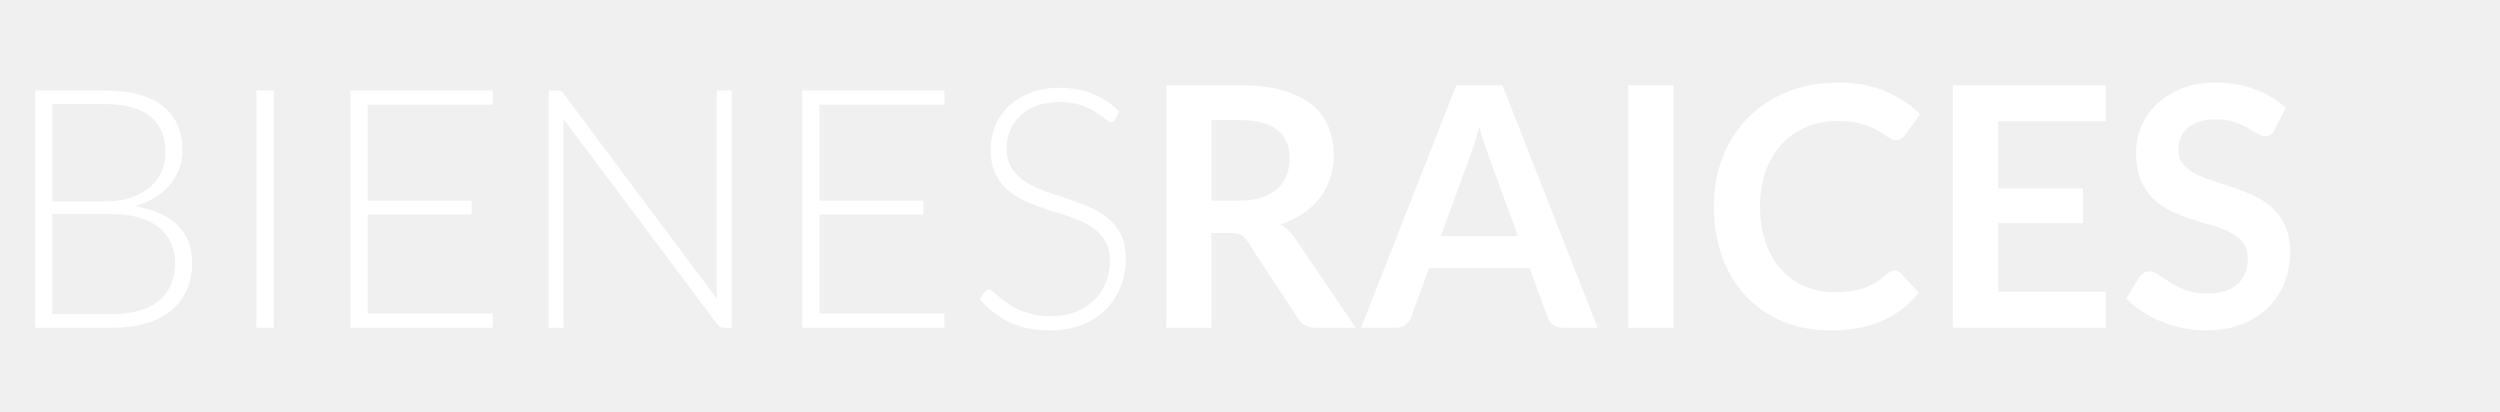
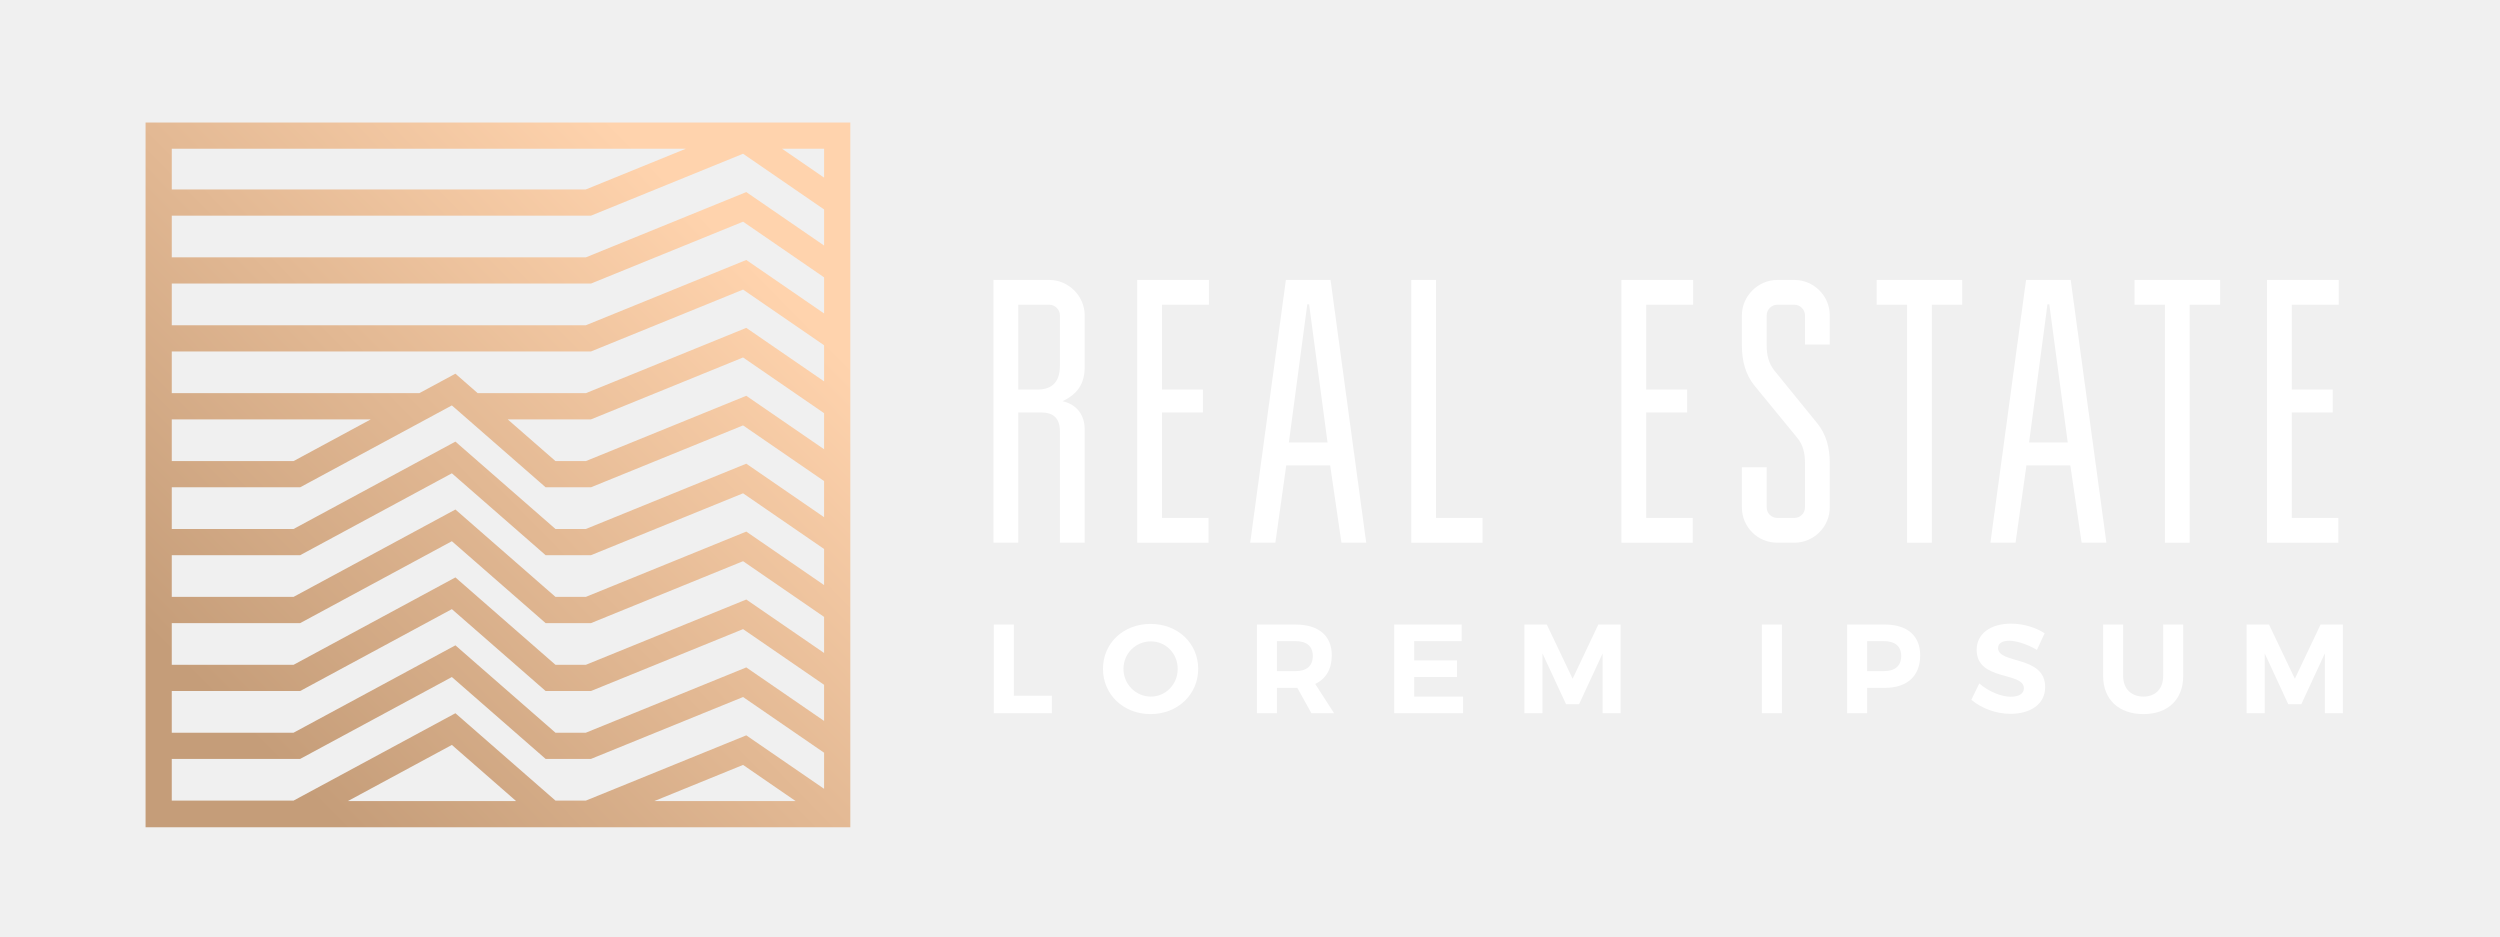
- <svg xmlns="http://www.w3.org/2000/svg" version="1.1" id="Capa_1" x="0px" y="0px" width="328px" height="54px" viewBox="0 0 328 54" enable-background="new 0 0 328 54" xml:space="preserve">
-   <g enable-background="new    ">
-     <path fill="#FFFFFF" d="M4.62,43V11.87h8.954c1.774,0,3.311,0.176,4.609,0.528c1.298,0.352,2.372,0.868,3.223,1.551   c0.851,0.682,1.485,1.515,1.903,2.497s0.627,2.098,0.627,3.344c0,0.821-0.143,1.613-0.429,2.376   c-0.286,0.763-0.7,1.467-1.243,2.112c-0.543,0.646-1.207,1.206-1.991,1.683s-1.683,0.84-2.695,1.089   c2.449,0.367,4.334,1.181,5.654,2.442s1.98,2.926,1.98,4.994c0,1.319-0.235,2.508-0.704,3.563   c-0.469,1.057-1.151,1.951-2.046,2.685s-1.995,1.294-3.3,1.683C17.856,42.806,16.375,43,14.718,43H4.62z M6.864,26.434h6.754   c1.437,0,2.665-0.183,3.685-0.55c1.019-0.366,1.855-0.851,2.508-1.452c0.652-0.601,1.133-1.283,1.441-2.046   c0.308-0.762,0.462-1.547,0.462-2.354c0-2.098-0.664-3.686-1.991-4.764c-1.328-1.077-3.377-1.616-6.149-1.616h-6.71V26.434z    M6.864,28.084v13.112h7.81c2.743,0,4.811-0.591,6.204-1.771c1.393-1.181,2.09-2.841,2.09-4.982c0-0.982-0.187-1.866-0.561-2.651   c-0.374-0.784-0.913-1.452-1.617-2.002s-1.57-0.972-2.596-1.265c-1.027-0.294-2.193-0.44-3.498-0.44H6.864z" />
-     <path fill="#FFFFFF" d="M35.904,43h-2.266V11.87h2.266V43z" />
-     <path fill="#FFFFFF" d="M64.635,11.87v1.87h-16.39v12.584h13.64v1.826h-13.64V41.13h16.39V43H45.979V11.87H64.635z" />
-     <path fill="#FFFFFF" d="M73.567,11.947c0.117,0.052,0.242,0.165,0.374,0.341L94.093,39.26c-0.044-0.439-0.066-0.865-0.066-1.275   V11.87h1.98V43h-1.078c-0.337,0-0.609-0.146-0.814-0.44l-20.24-27.016c0.044,0.44,0.066,0.858,0.066,1.254V43h-1.958V11.87h1.1   C73.288,11.87,73.449,11.896,73.567,11.947z" />
-     <path fill="#FFFFFF" d="M123.903,11.87v1.87h-16.39v12.584h13.64v1.826h-13.64V41.13h16.39V43h-18.656V11.87H123.903z" />
-     <path fill="#FFFFFF" d="M146.32,15.654c-0.132,0.249-0.323,0.374-0.572,0.374c-0.191,0-0.438-0.136-0.74-0.407   s-0.71-0.572-1.225-0.902c-0.515-0.33-1.159-0.634-1.931-0.913c-0.772-0.278-1.725-0.418-2.858-0.418   c-1.133,0-2.13,0.162-2.991,0.484c-0.86,0.322-1.582,0.763-2.163,1.32c-0.581,0.558-1.022,1.202-1.324,1.936   s-0.452,1.504-0.452,2.311c0,1.056,0.224,1.929,0.671,2.617c0.448,0.689,1.04,1.276,1.774,1.761c0.734,0.483,1.568,0.891,2.5,1.221   s1.891,0.656,2.875,0.979c0.984,0.323,1.942,0.679,2.875,1.067s1.766,0.877,2.5,1.463c0.734,0.587,1.325,1.31,1.773,2.167   c0.448,0.858,0.672,1.925,0.672,3.201c0,1.306-0.224,2.534-0.671,3.685c-0.447,1.152-1.096,2.153-1.947,3.003   c-0.851,0.852-1.892,1.522-3.124,2.014s-2.64,0.736-4.224,0.736c-2.053,0-3.821-0.362-5.302-1.089   c-1.481-0.726-2.78-1.719-3.894-2.98l0.616-0.968c0.176-0.221,0.381-0.33,0.616-0.33c0.132,0,0.301,0.088,0.507,0.264   s0.455,0.393,0.749,0.649c0.293,0.256,0.646,0.535,1.057,0.836s0.889,0.579,1.432,0.836c0.543,0.257,1.167,0.473,1.873,0.648   s1.505,0.265,2.401,0.265c1.234,0,2.335-0.188,3.305-0.562s1.788-0.884,2.457-1.529c0.668-0.645,1.178-1.411,1.531-2.299   c0.352-0.887,0.528-1.837,0.528-2.849c0-1.101-0.224-2.006-0.672-2.717c-0.448-0.712-1.04-1.306-1.774-1.782   c-0.734-0.477-1.568-0.876-2.5-1.199c-0.932-0.322-1.891-0.638-2.875-0.946c-0.984-0.308-1.942-0.652-2.875-1.033   c-0.933-0.382-1.766-0.869-2.5-1.464c-0.735-0.594-1.326-1.334-1.774-2.222c-0.448-0.887-0.671-1.998-0.671-3.333   c0-1.041,0.198-2.046,0.594-3.014c0.397-0.968,0.977-1.822,1.741-2.563c0.764-0.74,1.708-1.334,2.831-1.781   s2.405-0.672,3.844-0.672c1.616,0,3.066,0.257,4.351,0.771s2.456,1.298,3.512,2.354L146.32,15.654z" />
-   </g>
-   <g enable-background="new    ">
-     <path fill="#FFFFFF" d="M158.948,30.57V43h-5.918V11.188h9.702c2.17,0,4.03,0.224,5.577,0.671c1.548,0.447,2.816,1.074,3.807,1.881   s1.716,1.771,2.178,2.893s0.693,2.358,0.693,3.707c0,1.071-0.158,2.083-0.473,3.036c-0.316,0.953-0.771,1.818-1.365,2.596   c-0.594,0.778-1.326,1.46-2.199,2.046c-0.873,0.587-1.867,1.057-2.98,1.408c0.748,0.426,1.393,1.034,1.936,1.826L177.868,43h-5.324   c-0.513,0-0.95-0.103-1.309-0.308c-0.36-0.206-0.664-0.499-0.913-0.881l-6.688-10.186c-0.25-0.381-0.525-0.652-0.825-0.814   c-0.301-0.161-0.745-0.241-1.331-0.241H158.948z M158.948,26.324h3.696c1.115,0,2.086-0.14,2.915-0.418   c0.829-0.278,1.511-0.664,2.047-1.155c0.535-0.491,0.935-1.074,1.199-1.749c0.264-0.675,0.396-1.415,0.396-2.222   c0-1.613-0.532-2.853-1.595-3.719c-1.064-0.864-2.688-1.298-4.874-1.298h-3.784V26.324z" />
-     <path fill="#FFFFFF" d="M209.613,43h-4.575c-0.514,0-0.935-0.128-1.265-0.385s-0.568-0.575-0.715-0.957l-2.377-6.49h-13.178   l-2.376,6.49c-0.118,0.337-0.349,0.646-0.692,0.924C184.09,42.86,183.668,43,183.17,43h-4.598l12.496-31.812h6.05L209.613,43z    M189.021,30.988h10.143l-3.872-10.582c-0.177-0.47-0.37-1.023-0.583-1.661s-0.422-1.331-0.627-2.079   c-0.205,0.748-0.407,1.444-0.605,2.09c-0.197,0.646-0.393,1.21-0.582,1.694L189.021,30.988z" />
-     <path fill="#FFFFFF" d="M219.558,43h-5.94V11.188h5.94V43z" />
-     <path fill="#FFFFFF" d="M248.576,35.498c0.322,0,0.601,0.125,0.836,0.374l2.332,2.53c-1.291,1.599-2.879,2.823-4.764,3.674   s-4.146,1.275-6.787,1.275c-2.361,0-4.484-0.402-6.369-1.21c-1.885-0.806-3.494-1.928-4.828-3.365   c-1.336-1.438-2.358-3.153-3.069-5.148c-0.712-1.994-1.067-4.173-1.067-6.534c0-2.391,0.396-4.579,1.188-6.566   c0.793-1.987,1.907-3.7,3.345-5.138c1.437-1.437,3.157-2.555,5.159-3.354s4.213-1.199,6.633-1.199c2.361,0,4.426,0.378,6.193,1.133   c1.768,0.756,3.281,1.757,4.543,3.003l-1.98,2.75c-0.117,0.177-0.268,0.33-0.451,0.462c-0.184,0.133-0.436,0.198-0.759,0.198   c-0.337,0-0.683-0.132-1.034-0.396c-0.352-0.265-0.799-0.551-1.342-0.858s-1.229-0.594-2.057-0.858   c-0.829-0.264-1.881-0.396-3.157-0.396c-1.496,0-2.871,0.261-4.125,0.781s-2.332,1.265-3.233,2.232   c-0.902,0.969-1.606,2.146-2.113,3.531c-0.506,1.386-0.758,2.944-0.758,4.675c0,1.79,0.252,3.381,0.758,4.774   c0.507,1.394,1.191,2.566,2.058,3.52c0.865,0.954,1.884,1.684,3.058,2.189s2.436,0.759,3.784,0.759   c0.807,0,1.536-0.044,2.189-0.132c0.652-0.088,1.254-0.228,1.804-0.418c0.551-0.19,1.07-0.437,1.562-0.737   c0.49-0.3,0.979-0.671,1.463-1.11c0.146-0.133,0.301-0.238,0.461-0.319C248.209,35.538,248.385,35.498,248.576,35.498z" />
-     <path fill="#FFFFFF" d="M276.273,11.188v4.708h-14.103v8.821h11.11v4.555h-11.11v8.997h14.103V43h-20.064V11.188H276.273z" />
-     <path fill="#FFFFFF" d="M298.449,16.974c-0.162,0.323-0.35,0.551-0.562,0.683c-0.213,0.132-0.466,0.197-0.759,0.197   c-0.294,0-0.624-0.113-0.99-0.341c-0.367-0.227-0.8-0.479-1.299-0.759c-0.498-0.278-1.081-0.531-1.748-0.759   c-0.668-0.228-1.456-0.341-2.365-0.341c-0.822,0-1.537,0.099-2.145,0.297c-0.609,0.198-1.123,0.473-1.541,0.825   c-0.418,0.352-0.729,0.773-0.935,1.265c-0.206,0.491-0.308,1.03-0.308,1.617c0,0.748,0.209,1.371,0.627,1.87   c0.418,0.498,0.971,0.924,1.66,1.275c0.689,0.353,1.475,0.668,2.354,0.946s1.778,0.576,2.695,0.891   c0.916,0.316,1.815,0.683,2.694,1.101c0.881,0.418,1.665,0.945,2.354,1.584c0.688,0.638,1.243,1.419,1.661,2.343   s0.627,2.046,0.627,3.366c0,1.438-0.246,2.783-0.737,4.037s-1.21,2.347-2.155,3.277c-0.947,0.932-2.102,1.665-3.465,2.2   c-1.365,0.535-2.927,0.803-4.687,0.803c-1.013,0-2.01-0.099-2.992-0.297c-0.983-0.197-1.925-0.479-2.827-0.847   c-0.902-0.366-1.746-0.807-2.529-1.32c-0.785-0.513-1.485-1.085-2.102-1.716l1.716-2.838c0.161-0.205,0.355-0.377,0.583-0.517   s0.48-0.209,0.76-0.209c0.365,0,0.762,0.15,1.188,0.45c0.426,0.301,0.928,0.635,1.507,1.001c0.579,0.367,1.261,0.701,2.046,1.001   c0.785,0.301,1.727,0.451,2.827,0.451c1.687,0,2.992-0.399,3.916-1.198c0.924-0.8,1.386-1.947,1.386-3.443   c0-0.836-0.209-1.519-0.627-2.046c-0.418-0.528-0.972-0.972-1.66-1.331c-0.689-0.359-1.475-0.664-2.354-0.913   s-1.774-0.521-2.685-0.814c-0.909-0.293-1.804-0.645-2.684-1.056c-0.88-0.41-1.664-0.946-2.354-1.606   c-0.689-0.659-1.244-1.484-1.662-2.475s-0.627-2.211-0.627-3.663c0-1.158,0.231-2.288,0.693-3.388   c0.463-1.101,1.137-2.075,2.024-2.926s1.976-1.533,3.267-2.046c1.291-0.514,2.765-0.771,4.422-0.771   c1.877,0,3.608,0.294,5.192,0.88c1.584,0.587,2.933,1.408,4.048,2.464L298.449,16.974z" />
+ <svg xmlns="http://www.w3.org/2000/svg" version="1.2" baseProfile="tiny-ps" viewBox="0 0 873 327" width="873" height="327">
+   <defs>
+     <clipPath clipPathUnits="userSpaceOnUse" id="cp1">
+       <path d="M296.93 42.78L296.93 288.88L50.83 288.88L50.83 42.78L296.93 42.78ZM287.77 51.93L273.08 51.93L287.77 62.03L287.77 51.93ZM287.77 85.74L287.77 73.14L259.48 53.69L206.37 75.31L59.98 75.31L59.98 89.87L204.58 89.87L260.6 67.07L287.77 85.74ZM287.77 109.46L287.77 96.85L259.48 77.41L206.37 99.02L59.98 99.02L59.98 113.58L204.58 113.58L260.6 90.78L287.77 109.46ZM287.77 133.17L287.77 120.56L259.48 101.12L206.37 122.73L59.98 122.73L59.98 137.29L146.43 137.29L159.03 130.49L166.81 137.29L204.58 137.29L260.6 114.49L287.77 133.17ZM287.77 156.88L287.77 144.28L259.48 124.83L206.37 146.45L177.29 146.45L193.97 161.01L204.58 161.01L260.6 138.21L287.77 156.88ZM287.77 180.6L287.77 167.99L259.48 148.55L206.37 170.16L190.53 170.16L157.79 141.57L104.82 170.16L59.98 170.16L59.98 184.72L102.51 184.72L159.03 154.21L193.97 184.72L204.58 184.72L260.6 161.92L287.77 180.6ZM102.51 161.01L129.47 146.45L59.98 146.45L59.98 161.01L102.51 161.01ZM287.77 204.31L287.77 191.71L259.48 172.26L206.37 193.87L190.53 193.87L157.79 165.28L104.82 193.87L59.98 193.87L59.98 208.43L102.51 208.43L159.03 177.92L193.97 208.43L204.58 208.43L260.6 185.63L287.77 204.31ZM287.77 228.02L287.77 215.42L259.48 195.97L206.37 217.59L190.53 217.59L157.79 188.99L104.82 217.59L59.98 217.59L59.98 232.15L102.51 232.15L159.03 201.63L193.97 232.15L204.58 232.15L260.6 209.35L287.77 228.02ZM287.77 251.74L287.77 239.13L259.48 219.69L206.37 241.3L190.53 241.3L157.79 212.71L104.82 241.3L59.98 241.3L59.98 255.86L102.51 255.86L159.03 225.35L193.97 255.86L204.58 255.86L260.6 233.06L287.77 251.74ZM157.79 260.13L121.49 279.73L180.22 279.73L157.79 260.13ZM259.48 267.11L228.49 279.73L277.83 279.73L259.48 267.11ZM287.77 275.45L287.77 262.85L259.48 243.4L206.37 265.01L190.53 265.01L157.79 236.42L104.82 265.01L59.98 265.01L59.98 279.57L102.51 279.57L159.03 249.06L193.97 279.57L204.58 279.57L260.6 256.78L287.77 275.45ZM59.98 51.93L59.98 66.15L204.58 66.15L239.51 51.93L59.98 51.93Z" />
+     </clipPath>
+     <linearGradient id="grd1" gradientUnits="userSpaceOnUse" x1="297.287" y1="44.052" x2="52.8" y2="285.308">
+       <stop offset="0" stop-color="#ffd3ad" />
+       <stop offset="0.08" stop-color="#ffd3ad" />
+       <stop offset="0.169" stop-color="#ffd3ad" />
+       <stop offset="0.871" stop-color="#c59d79" />
+       <stop offset="1" stop-color="#c59d79" />
+     </linearGradient>
+   </defs>
+   <style>
+ 		tspan { white-space:pre }
+ 		.shp0 { fill: url(#grd1) } 
+ 		.shp1 { fill: #ffffff } 
+ 	</style>
+   <g id="g10">
+     <g id="g12">
+       <g id="g16">
+         <g id="Clip-Path: Clip-Path: g18" clip-path="url(#cp1)">
+           <g id="Clip-Path: g18">
+             <g id="g18">
+               <path id="path36" fill-rule="evenodd" class="shp0" d="M296.93 42.78L296.93 288.88L50.83 288.88L50.83 42.78L296.93 42.78ZM287.77 51.93L273.08 51.93L287.77 62.03L287.77 51.93ZM287.77 85.74L287.77 73.14L259.48 53.69L206.37 75.31L59.98 75.31L59.98 89.87L204.58 89.87L260.6 67.07L287.77 85.74ZM287.77 109.46L287.77 96.85L259.48 77.41L206.37 99.02L59.98 99.02L59.98 113.58L204.58 113.58L260.6 90.78L287.77 109.46ZM287.77 133.17L287.77 120.56L259.48 101.12L206.37 122.73L59.98 122.73L59.98 137.29L146.43 137.29L159.03 130.49L166.81 137.29L204.58 137.29L260.6 114.49L287.77 133.17ZM287.77 156.88L287.77 144.28L259.48 124.83L206.37 146.45L177.29 146.45L193.97 161.01L204.58 161.01L260.6 138.21L287.77 156.88ZM287.77 180.6L287.77 167.99L259.48 148.55L206.37 170.16L190.53 170.16L157.79 141.57L104.82 170.16L59.98 170.16L59.98 184.72L102.51 184.72L159.03 154.21L193.97 184.72L204.58 184.72L260.6 161.92L287.77 180.6ZM102.51 161.01L129.47 146.45L59.98 146.45L59.98 161.01L102.51 161.01ZM287.77 204.31L287.77 191.71L259.48 172.26L206.37 193.87L190.53 193.87L157.79 165.28L104.82 193.87L59.98 193.87L59.98 208.43L102.51 208.43L159.03 177.92L193.97 208.43L204.58 208.43L260.6 185.63L287.77 204.31ZM287.77 228.02L287.77 215.42L259.48 195.97L206.37 217.59L190.53 217.59L157.79 188.99L104.82 217.59L59.98 217.59L59.98 232.15L102.51 232.15L159.03 201.63L193.97 232.15L204.58 232.15L260.6 209.35L287.77 228.02ZM287.77 251.74L287.77 239.13L259.48 219.69L206.37 241.3L190.53 241.3L157.79 212.71L104.82 241.3L59.98 241.3L59.98 255.86L102.51 255.86L159.03 225.35L193.97 255.86L204.58 255.86L260.6 233.06L287.77 251.74ZM157.79 260.13L121.49 279.73L180.22 279.73L157.79 260.13ZM259.48 267.11L228.49 279.73L277.83 279.73L259.48 267.11ZM287.77 275.45L287.77 262.85L259.48 243.4L206.37 265.01L190.53 265.01L157.79 236.42L104.82 265.01L59.98 265.01L59.98 279.57L102.51 279.57L159.03 249.06L193.97 279.57L204.58 279.57L260.6 256.78L287.77 275.45ZM59.98 51.93L59.98 66.15L204.58 66.15L239.51 51.93L59.98 51.93Z" />
+             </g>
+           </g>
+         </g>
+       </g>
+       <path id="path38" fill-rule="evenodd" class="shp1" d="M366.45 97.76C373.14 97.76 378.77 103.4 378.77 110.08L378.77 128.17C378.77 133.68 376.55 137.48 371.04 140.1C376.28 141.28 378.77 145.21 378.77 149.93L378.77 189.51L370.12 189.51L370.12 150.58C370.12 146.13 367.9 144.03 363.57 144.03L355.57 144.03L355.57 189.51L346.92 189.51L346.92 97.76L366.45 97.76ZM362.26 136.03C367.63 136.03 370.12 133.15 370.12 127.65L370.12 110.08C370.12 108.12 368.42 106.41 366.45 106.41L355.57 106.41L355.57 136.03L362.26 136.03Z" />
+       <path id="path40" class="shp1" d="M405.77 106.41L405.77 136.03L420.06 136.03L420.06 144.03L405.77 144.03L405.77 180.86L422.03 180.86L422.03 189.51L397.12 189.51L397.12 97.76L422.16 97.76L422.16 106.41L405.77 106.41Z" />
+       <path id="path42" fill-rule="evenodd" class="shp1" d="M436.57 189.51L449.03 97.76L464.63 97.76L477.08 189.51L468.43 189.51L464.49 162.51L449.16 162.51L445.36 189.51L436.57 189.51ZM456.5 106.28L450.07 154.52L463.58 154.52L457.15 106.28L456.5 106.28Z" />
+       <path id="path44" class="shp1" d="M501.46 180.86L517.71 180.86L517.71 189.51L492.81 189.51L492.81 97.76L501.46 97.76L501.46 180.86Z" />
+       <path id="path46" class="shp1" d="M574.85 106.41L574.85 136.03L589.14 136.03L589.14 144.03L574.85 144.03L574.85 180.86L591.11 180.86L591.11 189.51L566.2 189.51L566.2 97.76L591.24 97.76L591.24 106.41L574.85 106.41Z" />
+       <path id="path48" class="shp1" d="M616.93 177.19C616.93 179.29 618.63 180.86 620.6 180.86L626.63 180.86C628.59 180.86 630.3 179.29 630.3 177.19L630.3 161.59C630.3 158.32 629.64 155.3 627.54 152.81L612.6 134.59C609.45 130.66 608.27 125.81 608.27 120.7L608.27 110.08C608.27 103.4 613.91 97.76 620.6 97.76L626.63 97.76C633.31 97.76 638.95 103.27 638.95 110.08L638.95 120.31L630.3 120.31L630.3 110.08C630.3 108.12 628.59 106.41 626.63 106.41L620.6 106.41C618.63 106.41 616.93 108.12 616.93 110.08L616.93 120.7C616.93 123.98 617.58 126.86 619.68 129.48L634.49 147.7C637.77 151.63 638.95 156.48 638.95 161.59L638.95 177.19C638.95 184.01 633.31 189.51 626.63 189.51L620.6 189.51C613.78 189.51 608.27 184.01 608.27 177.19L608.27 163.17L616.93 163.17L616.93 177.19Z" />
+       <path id="path50" class="shp1" d="M674.6 106.41L674.6 189.51L665.95 189.51L665.95 106.41L655.33 106.41L655.33 97.76L685.21 97.76L685.21 106.41L674.6 106.41Z" />
+       <path id="path52" fill-rule="evenodd" class="shp1" d="M695.05 189.51L707.5 97.76L723.09 97.76L735.55 189.51L726.9 189.51L722.96 162.51L707.63 162.51L703.83 189.51L695.05 189.51ZM714.97 106.28L708.55 154.52L722.05 154.52L715.62 106.28L714.97 106.28Z" />
+       <path id="path54" class="shp1" d="M764.64 106.41L764.64 189.51L755.99 189.51L755.99 106.41L745.38 106.41L745.38 97.76L775.26 97.76L775.26 106.41L764.64 106.41Z" />
+       <path id="path56" class="shp1" d="M800.3 106.41L800.3 136.03L814.58 136.03L814.58 144.03L800.3 144.03L800.3 180.86L816.55 180.86L816.55 189.51L791.64 189.51L791.64 97.76L816.68 97.76L816.68 106.41L800.3 106.41Z" />
+       <path id="path58" class="shp1" d="M367.3 242.94L367.3 249.05L347.04 249.05L347.04 218.09L354.03 218.09L354.03 242.94L367.3 242.94Z" />
+       <path id="path60" fill-rule="evenodd" class="shp1" d="M418.41 233.57C418.41 242.5 411.25 249.36 401.78 249.36C392.32 249.36 385.16 242.55 385.16 233.57C385.16 224.55 392.32 217.87 401.78 217.87C411.25 217.87 418.41 224.59 418.41 233.57ZM392.32 233.57C392.32 239.01 396.7 243.25 401.87 243.25C407.05 243.25 411.25 239.01 411.25 233.57C411.25 228.13 407.05 223.97 401.87 223.97C396.65 223.97 392.32 228.13 392.32 233.57Z" />
+       <path id="path62" fill-rule="evenodd" class="shp1" d="M453.03 240.2L445.91 240.2L445.91 249.05L438.92 249.05L438.92 218.09L452.37 218.09C460.46 218.09 465.06 221.98 465.06 228.84C465.06 233.61 463.03 237.06 459.27 238.83L465.85 249.05L457.94 249.05L453.03 240.2ZM452.37 234.36C456.21 234.36 458.43 232.6 458.43 229.06C458.43 225.61 456.21 223.88 452.37 223.88L445.91 223.88L445.91 234.36L452.37 234.36Z" />
+       <path id="path64" class="shp1" d="M493.84 223.88L493.84 230.61L508.79 230.61L508.79 236.4L493.84 236.4L493.84 243.25L510.91 243.25L510.91 249.05L486.85 249.05L486.85 218.09L510.42 218.09L510.42 223.88L493.84 223.88Z" />
+       <path id="path66" class="shp1" d="M559.64 249.05L559.64 228.17L551.41 245.91L546.86 245.91L538.63 228.17L538.63 249.05L532.31 249.05L532.31 218.09L540.14 218.09L549.16 237.02L558.13 218.09L565.92 218.09L565.92 249.05L559.64 249.05Z" />
+       <path id="path68" class="shp1" d="M615.25 249.05L615.25 218.09L622.24 218.09L622.24 249.05L615.25 249.05Z" />
+       <path id="path70" fill-rule="evenodd" class="shp1" d="M658.15 218.09C666.02 218.09 670.53 221.98 670.53 228.84C670.53 236.05 666.02 240.2 658.15 240.2L652 240.2L652 249.05L645.01 249.05L645.01 218.09L658.15 218.09ZM652 234.36L657.79 234.36C661.68 234.36 663.9 232.6 663.9 229.06C663.9 225.61 661.68 223.88 657.79 223.88L652 223.88L652 234.36Z" />
+       <path id="path72" class="shp1" d="M713.99 221.14L711.3 226.94C708.02 224.99 704.13 223.75 701.66 223.75C699.31 223.75 697.72 224.59 697.72 226.27C697.72 231.98 714.21 228.79 714.17 239.94C714.17 246 708.91 249.27 702.05 249.27C696.97 249.27 691.88 247.32 688.39 244.36L691.17 238.65C694.36 241.49 698.87 243.3 702.14 243.3C705.02 243.3 706.74 242.24 706.74 240.33C706.74 234.5 690.25 237.9 690.25 226.94C690.25 221.32 695.07 217.78 702.23 217.78C706.56 217.78 710.9 219.11 713.99 221.14Z" />
+       <path id="path74" class="shp1" d="M762.37 236.09C762.37 244.27 757.01 249.36 748.48 249.36C739.9 249.36 734.42 244.27 734.42 236.09L734.42 218.09L741.4 218.09L741.4 236.09C741.4 240.56 744.32 243.25 748.48 243.25C752.64 243.25 755.38 240.56 755.38 236.09L755.38 218.09L762.37 218.09L762.37 236.09Z" />
+       <path id="path76" class="shp1" d="M811.84 249.05L811.84 228.17L803.62 245.91L799.06 245.91L790.84 228.17L790.84 249.05L784.51 249.05L784.51 218.09L792.34 218.09L801.36 237.02L810.34 218.09L818.12 218.09L818.12 249.05L811.84 249.05Z" />
+     </g>
  </g>
</svg>
